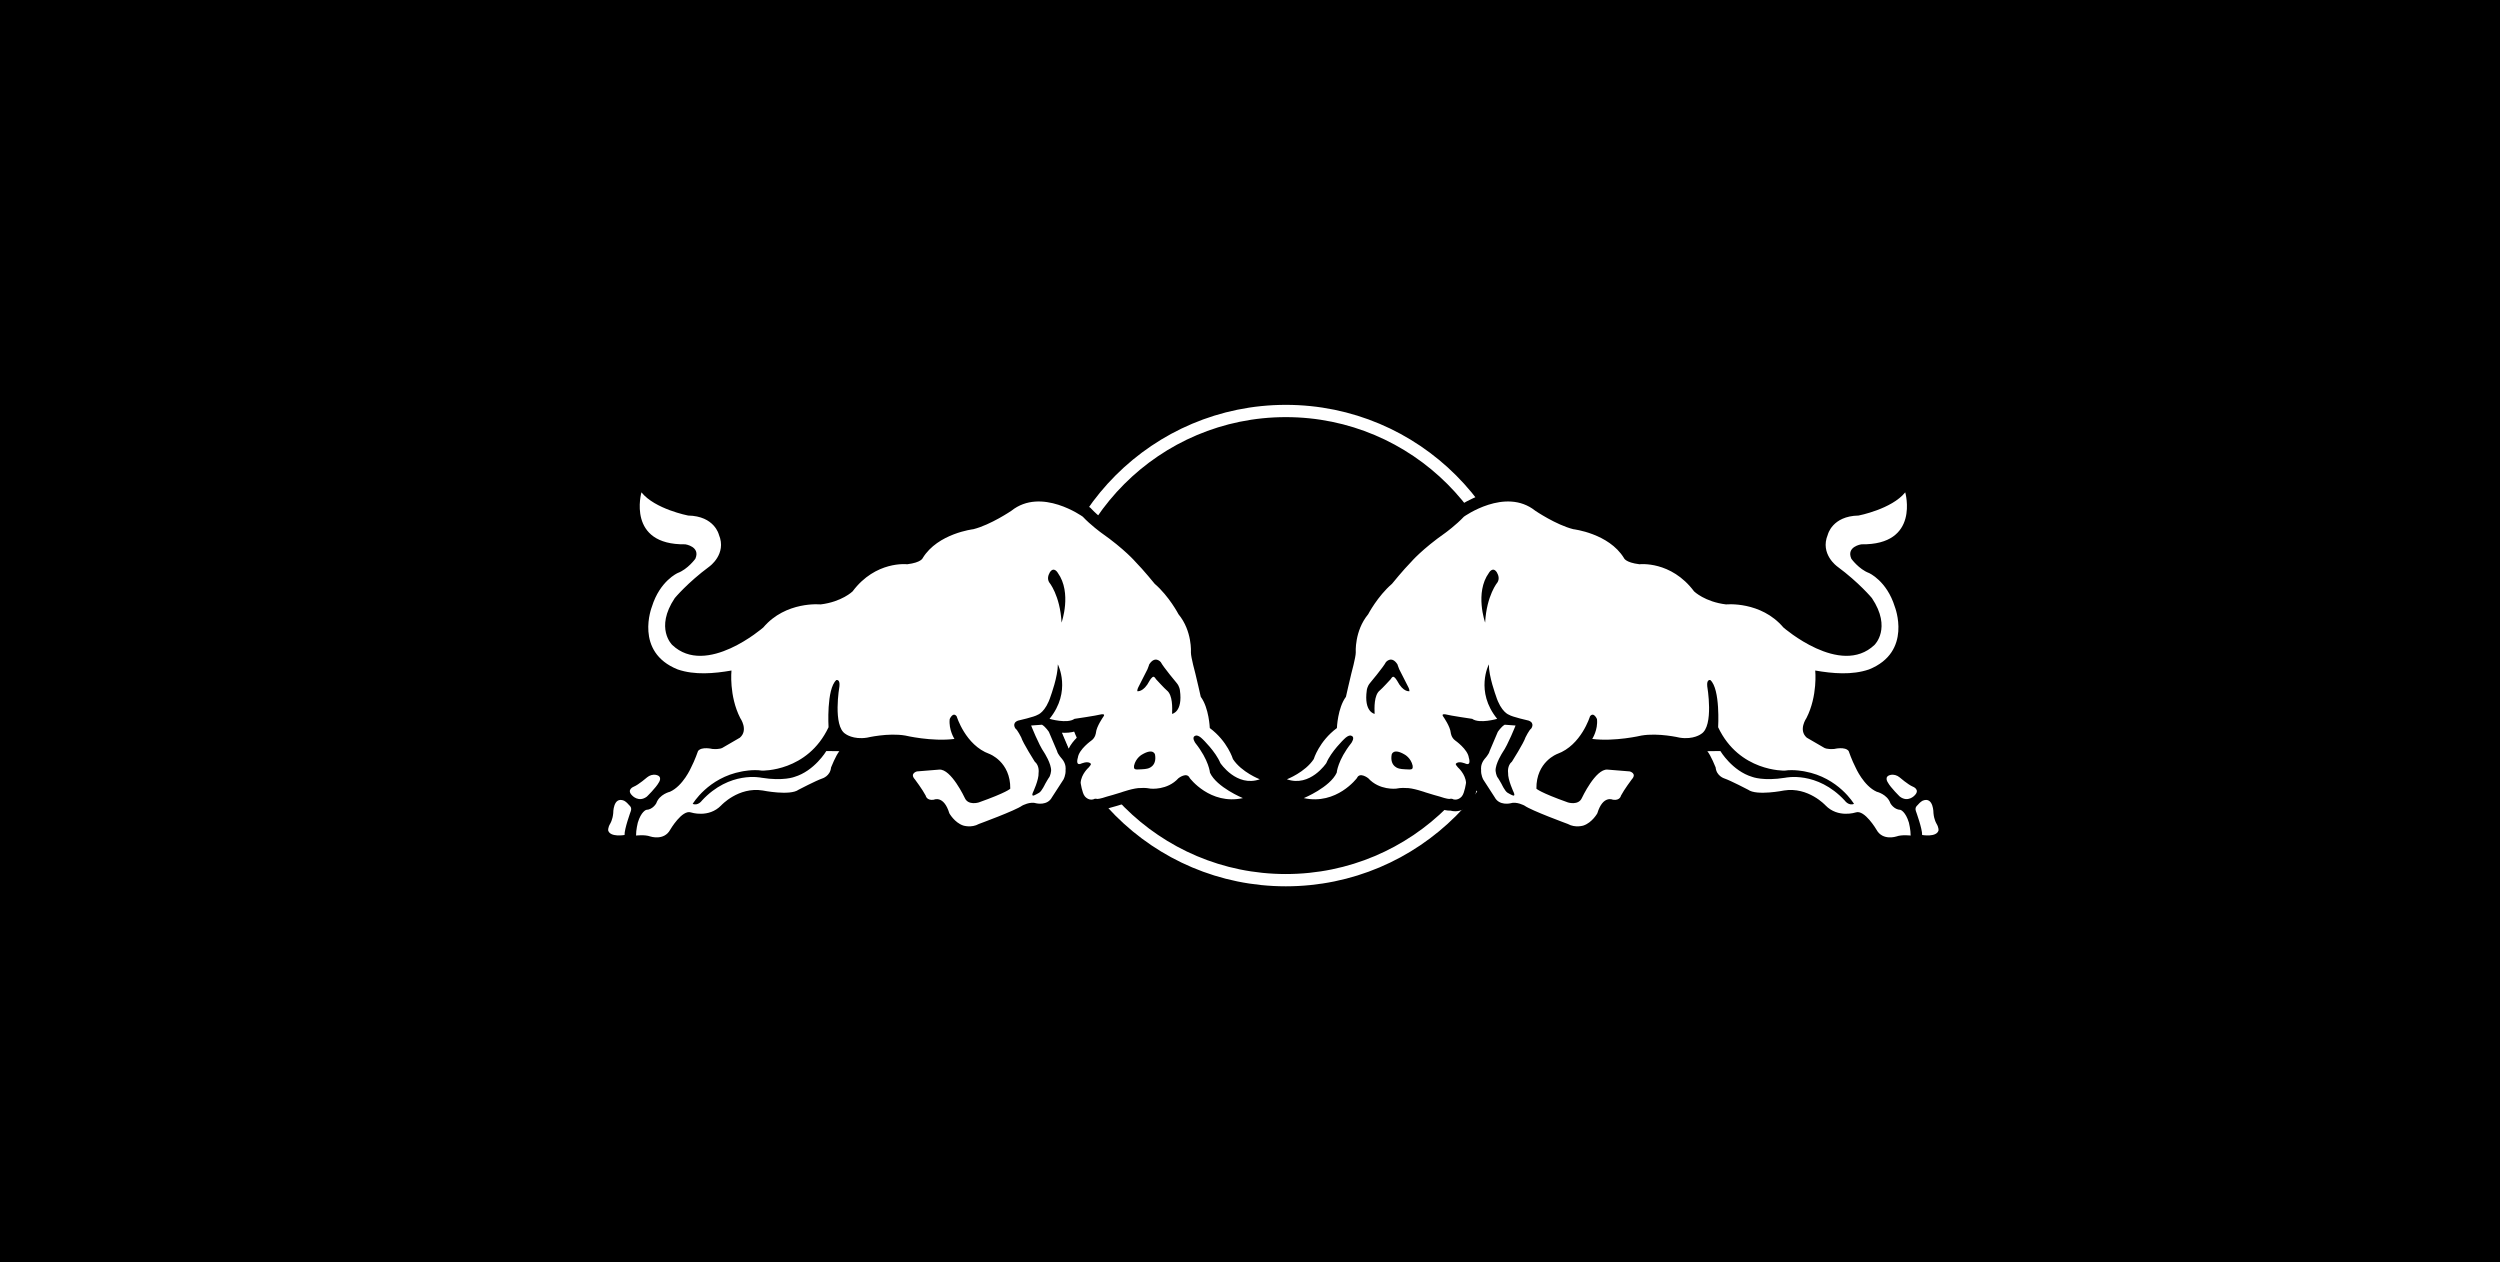
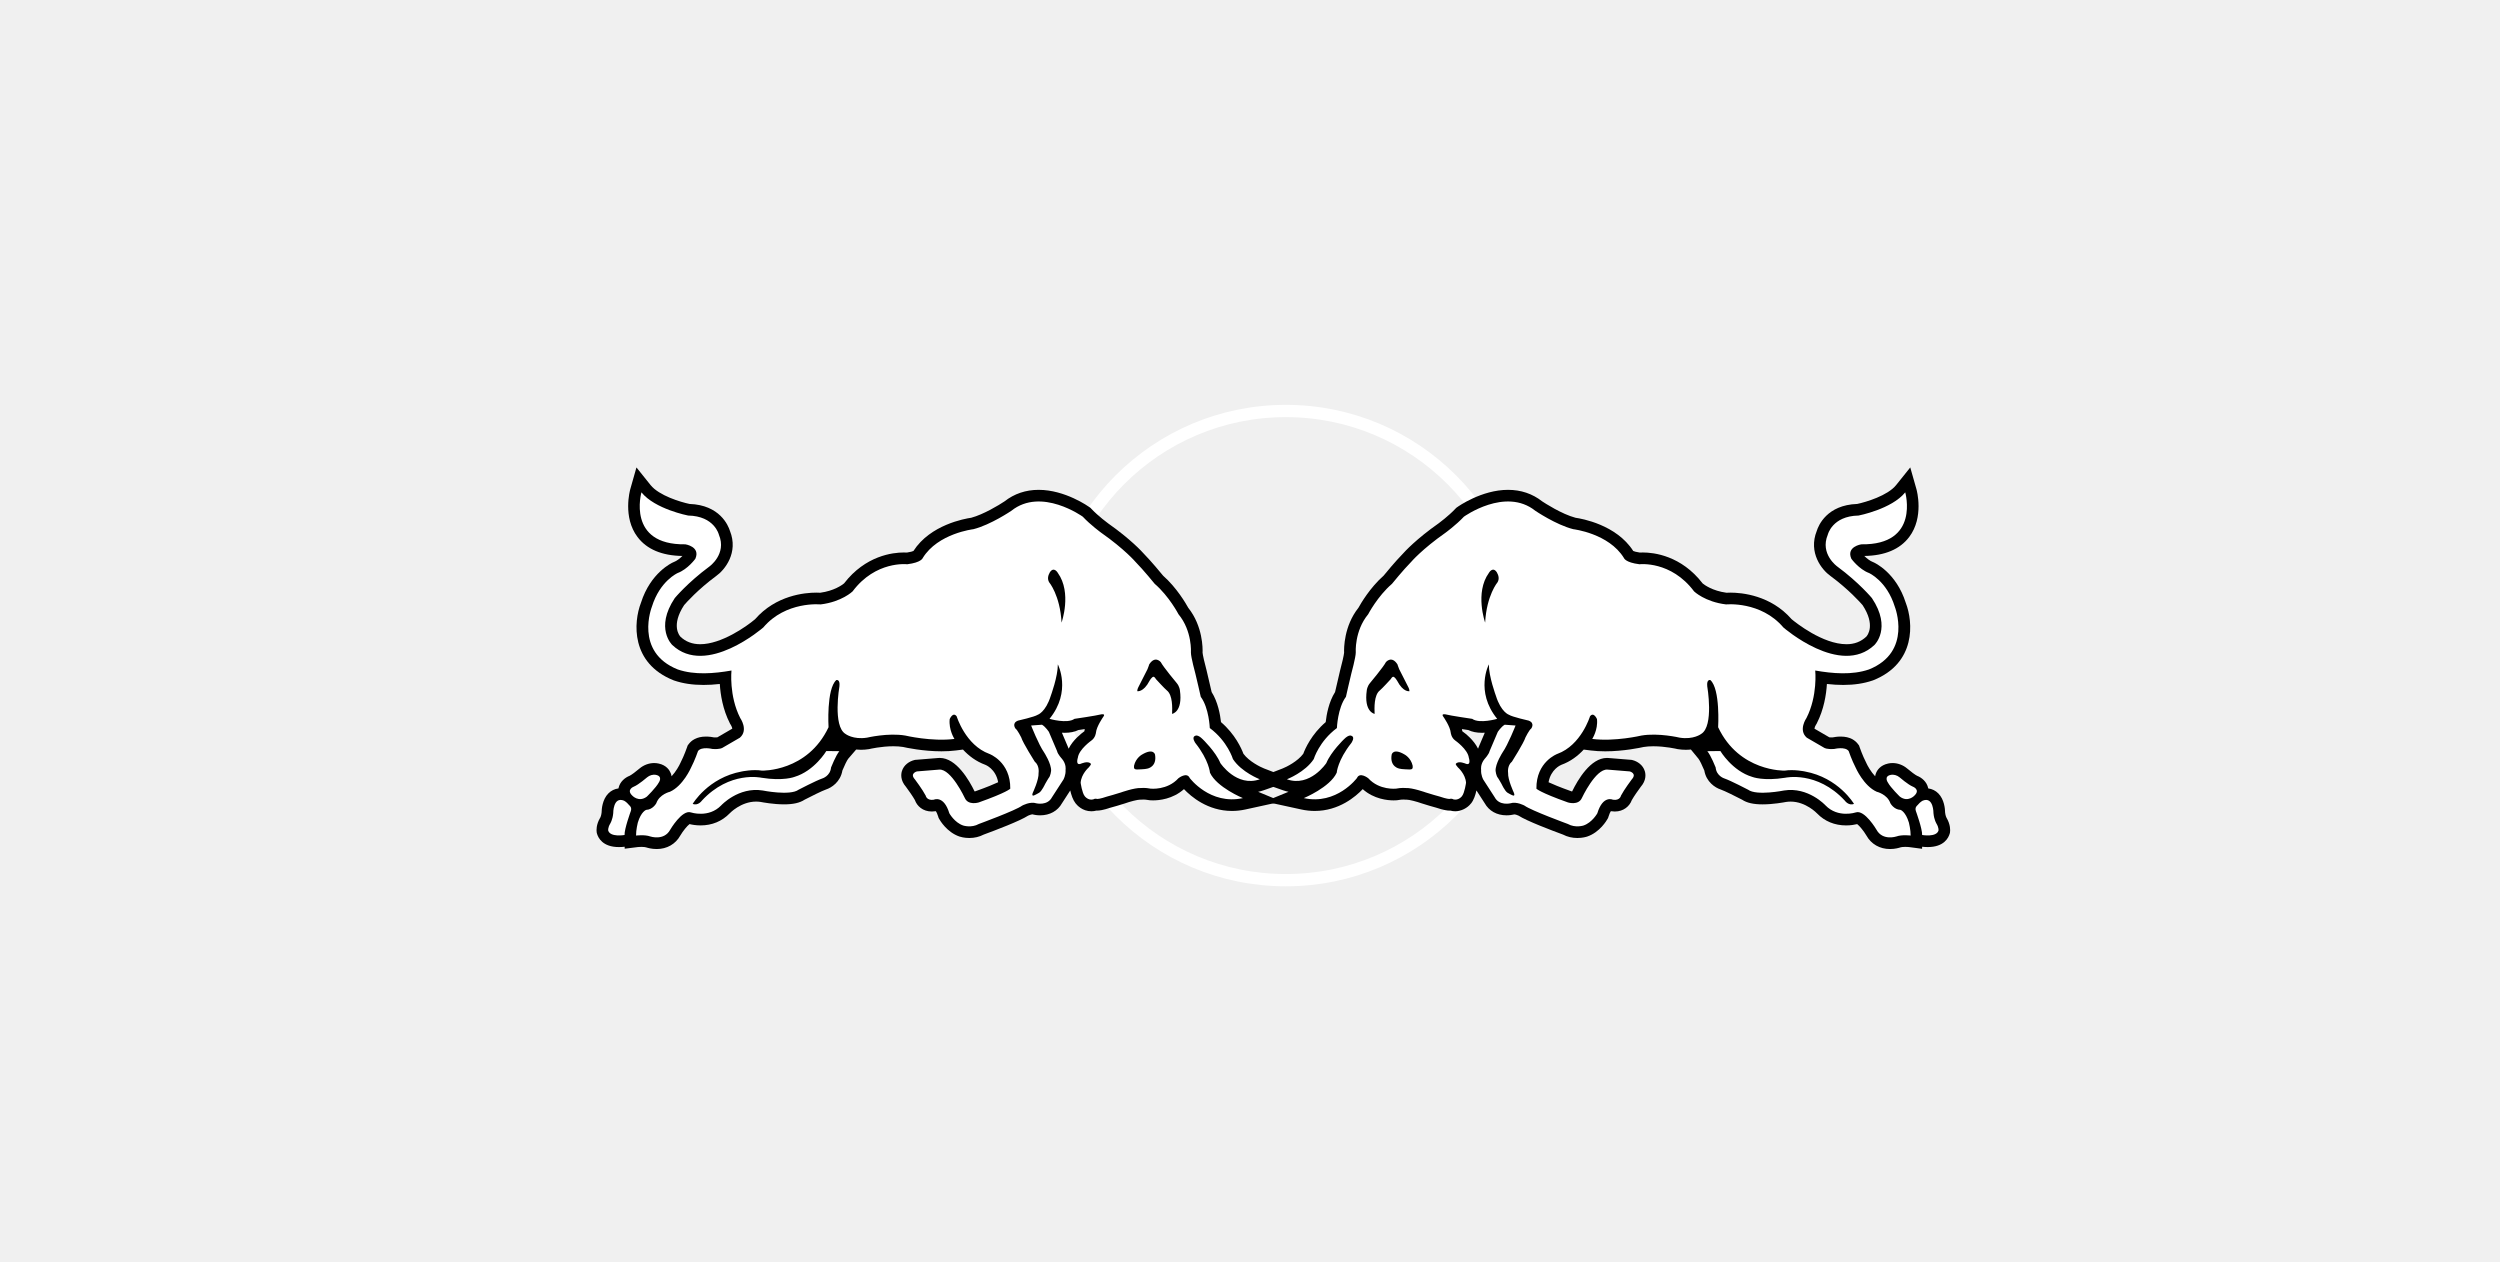
<svg xmlns="http://www.w3.org/2000/svg" width="100%" height="100%" viewBox="0 0 220 111" version="1.1" xml:space="preserve" style="fill-rule:evenodd;clip-rule:evenodd;stroke-linecap:round;stroke-linejoin:round;stroke-miterlimit:1.5;">
-   <rect x="-1635" y="-1328" width="7301.84" height="5695.95" />
  <g id="Logos">
    <circle cx="113.154" cy="56.811" r="20.644" style="fill:none;stroke:#fff;stroke-width:1.08px;" />
    <g>
      <path d="M57.786,74.715c-0.462,0 -0.822,-0.113 -0.889,-0.136c-0.081,-0.029 -0.226,-0.053 -0.444,-0.053c-0.194,0 -0.348,0.019 -0.35,0.019l-1.13,0.141l-0.004,-0.174c-0.124,0.016 -0.301,0.031 -0.502,0.031c-1.444,0 -1.832,-0.829 -1.933,-1.186l-0.018,-0.067l-0.01,-0.068c-0.019,-0.14 -0.055,-0.644 0.306,-1.255l0.026,-0.044c0.01,-0.027 0.074,-0.172 0.102,-0.412c0.004,-0.33 0.07,-1.157 0.597,-1.69c0.242,-0.246 0.552,-0.398 0.887,-0.44c0.003,-0.013 0.005,-0.025 0.008,-0.037c0.122,-0.561 0.578,-0.921 0.976,-1.075c0.155,-0.071 0.587,-0.395 0.873,-0.643c0.367,-0.307 0.831,-0.478 1.284,-0.478c0.138,0 0.275,0.016 0.406,0.046c0.684,0.148 0.955,0.595 1.054,0.849c0.035,0.09 0.059,0.18 0.074,0.27c0.381,-0.406 0.675,-0.945 0.774,-1.168l0.028,-0.059c0.302,-0.584 0.556,-1.32 0.559,-1.327l0.053,-0.155l0.098,-0.131c0.226,-0.299 0.673,-0.655 1.519,-0.655c0.296,0 0.56,0.044 0.703,0.073c0.045,0.002 0.086,0.003 0.125,0.003c0.083,0 0.138,-0.005 0.17,-0.009l1.312,-0.763c-0.004,-0.086 -0.087,-0.276 -0.134,-0.343l-0.042,-0.06l-0.033,-0.064c-0.628,-1.229 -0.832,-2.533 -0.888,-3.465c-0.513,0.058 -0.984,0.085 -1.437,0.085l-0.001,0c-0.972,0 -1.821,-0.128 -2.592,-0.393l-0.047,-0.018c-3.772,-1.506 -3.528,-5.094 -2.862,-6.817c0.842,-2.665 2.747,-3.525 2.828,-3.561l0.05,-0.02c0.284,-0.106 0.562,-0.334 0.77,-0.541c-1.804,-0.026 -3.133,-0.587 -3.951,-1.67c-1.316,-1.741 -0.664,-4.109 -0.636,-4.209l0.543,-1.911l1.242,1.55c0.745,0.931 2.653,1.498 3.426,1.662c2.664,0.093 3.406,1.889 3.558,2.369c0.771,1.923 -0.456,3.442 -1.22,3.98c-1.606,1.187 -2.621,2.333 -2.811,2.553c-1.172,1.792 -0.411,2.687 -0.32,2.784c0.462,0.437 1.036,0.658 1.736,0.658c1.847,0 4.055,-1.544 4.825,-2.198c1.837,-2.112 4.383,-2.342 5.399,-2.342c0.145,0 0.26,0.005 0.34,0.01c1.217,-0.167 1.911,-0.672 2.093,-0.821c1.89,-2.455 4.303,-2.722 5.261,-2.722c0.11,0 0.2,0.004 0.269,0.008c0.322,-0.046 0.497,-0.106 0.577,-0.14c1.483,-2.315 4.538,-2.846 5.081,-2.923c1.074,-0.287 2.447,-1.115 2.932,-1.441c0.859,-0.674 1.87,-1.016 3.008,-1.016c2.327,0 4.393,1.469 4.48,1.531l0.081,0.058l0.068,0.073c0.608,0.649 1.469,1.279 1.477,1.285c1.971,1.382 2.988,2.492 3.166,2.695c0.65,0.665 1.457,1.643 1.678,1.913c1.195,1.056 2.001,2.441 2.212,2.824c1.291,1.624 1.276,3.598 1.261,3.958c0.013,0.181 0.178,0.912 0.356,1.568c0.086,0.33 0.339,1.441 0.442,1.892c0.553,0.868 0.752,2 0.823,2.643c1.251,1.072 1.803,2.328 1.973,2.786c0.497,0.672 1.489,1.166 1.812,1.29l2.59,0.999l-2.619,0.923c-0.161,0.057 -0.325,0.102 -0.489,0.135l2.068,0.857l-3.188,0.698c-0.394,0.086 -0.792,0.13 -1.183,0.13c-2.137,0 -3.612,-1.275 -4.222,-1.921c-0.992,0.888 -2.208,0.991 -2.716,0.991c-0.21,0 -0.334,-0.016 -0.334,-0.016l-0.086,-0.014c-0.18,-0.036 -0.338,-0.043 -0.439,-0.043c-0.059,0 -0.099,0.002 -0.113,0.003l-0.073,0.007l-0.083,-0.003c-0.258,0 -0.906,0.172 -1.355,0.332c-0.314,0.111 -1.088,0.326 -1.273,0.377c-0.648,0.221 -0.992,0.255 -1.14,0.256l-0.096,0c-0.145,0.039 -0.294,0.059 -0.441,0.059c-0.792,0 -1.265,-0.535 -1.395,-0.705c-0.231,-0.294 -0.375,-0.735 -0.464,-1.126l-0.723,1.118c-0.378,0.681 -1.076,1.07 -1.923,1.07c-0.291,0 -0.509,-0.046 -0.568,-0.06l-0.047,-0.011l-0.045,-0.016c-0.12,0.003 -0.297,0.066 -0.402,0.116c-0.718,0.467 -2.9,1.295 -3.907,1.665c-0.385,0.2 -0.812,0.301 -1.269,0.301c-0.458,0 -0.799,-0.107 -0.863,-0.128c-1.112,-0.378 -1.721,-1.43 -1.787,-1.549l-0.053,-0.096l-0.031,-0.104c-0.079,-0.26 -0.156,-0.406 -0.207,-0.483l-0.026,0.004c-0.11,0.017 -0.219,0.025 -0.323,0.025c-0.808,0 -1.316,-0.489 -1.497,-1.006c-0.186,-0.332 -0.561,-0.865 -0.787,-1.167c-0.496,-0.57 -0.439,-1.102 -0.359,-1.373c0.166,-0.559 0.664,-0.871 1.075,-0.976l0.084,-0.022l2.048,-0.166c0.047,-0.004 0.089,-0.005 0.131,-0.005c1.452,0 2.584,1.962 3.061,2.947c0.026,-0.003 0.046,-0.007 0.059,-0.01c1.051,-0.374 1.666,-0.635 2.015,-0.799c-0.211,-1.184 -1.119,-1.53 -1.129,-1.533c-0.815,-0.296 -1.463,-0.795 -1.968,-1.341l-0.619,0.079c-0.393,0.05 -0.82,0.075 -1.272,0.075c-1.625,0 -3.125,-0.324 -3.382,-0.383c-0.25,-0.041 -0.537,-0.062 -0.851,-0.062c-1.072,0 -2.073,0.237 -2.083,0.239l-0.039,0.009l-0.04,0.007c-0.233,0.037 -0.466,0.055 -0.692,0.055c-0.148,0 -0.288,-0.008 -0.421,-0.022l-0.7,0.813c-0.097,0.119 -0.33,0.589 -0.51,1.028c-0.171,1.012 -0.962,1.522 -1.446,1.676c-0.362,0.129 -1.317,0.604 -1.881,0.897c-0.423,0.28 -1.002,0.411 -1.807,0.411c-0.923,0 -1.89,-0.18 -2.06,-0.213c-0.134,-0.021 -0.269,-0.031 -0.403,-0.031c-1.338,0 -2.306,1.017 -2.315,1.027c-0.683,0.706 -1.564,1.069 -2.567,1.069c-0.42,0 -0.766,-0.064 -0.974,-0.116c-0.213,0.161 -0.572,0.601 -0.81,1.003c-0.42,0.758 -1.178,1.192 -2.083,1.192Zm36.258,-8.837c0.366,-0.747 1.085,-1.315 1.383,-1.529c0.007,-0.062 0.018,-0.126 0.031,-0.19c-0.212,0.032 -0.408,0.062 -0.561,0.085c-0.328,0.161 -0.729,0.242 -1.196,0.242c-0.085,0 -0.17,-0.002 -0.253,-0.007l0.555,1.305l0.009,0.046c0.009,0.014 0.02,0.031 0.032,0.048Z" />
      <path d="M166.323,74.715c-0.905,0 -1.662,-0.434 -2.081,-1.192c-0.238,-0.401 -0.598,-0.842 -0.81,-1.002c-0.212,0.052 -0.556,0.116 -0.974,0.116c-1.003,0 -1.884,-0.362 -2.548,-1.048c-0.024,-0.026 -1.002,-1.048 -2.335,-1.048c-0.134,0 -0.269,0.011 -0.403,0.031c-0.171,0.033 -1.137,0.213 -2.059,0.213c-0.806,0 -1.384,-0.13 -1.808,-0.411c-0.564,-0.293 -1.518,-0.768 -1.879,-0.896c-0.485,-0.155 -1.277,-0.665 -1.447,-1.678c-0.18,-0.438 -0.413,-0.909 -0.511,-1.028l-0.67,-0.815c-0.142,0.016 -0.292,0.025 -0.451,0.025c-0.226,0 -0.459,-0.019 -0.692,-0.056l-0.04,-0.006l-0.039,-0.009c-0.009,-0.003 -1.02,-0.239 -2.083,-0.239c-0.314,0 -0.6,0.021 -0.851,0.062c-0.255,0.058 -1.757,0.383 -3.382,0.383c-0.451,0 -0.879,-0.025 -1.272,-0.075l-0.619,-0.079c-0.505,0.546 -1.153,1.045 -1.969,1.341c-0.094,0.038 -0.927,0.406 -1.128,1.533c0.35,0.165 0.967,0.426 2.022,0.802c0.008,0.001 0.028,0.005 0.053,0.008c0.493,-1.015 1.619,-2.948 3.06,-2.948c0.042,0 0.084,0.001 0.126,0.004l2.055,0.167l0.084,0.022c0.41,0.105 0.908,0.417 1.073,0.975c0.081,0.271 0.138,0.804 -0.358,1.373c-0.177,0.239 -0.585,0.806 -0.789,1.171c-0.189,0.527 -0.72,1.003 -1.495,1.003c-0.105,0 -0.213,-0.009 -0.323,-0.026l-0.026,-0.004c-0.052,0.077 -0.129,0.224 -0.207,0.484l-0.032,0.104l-0.053,0.095c-0.066,0.119 -0.675,1.171 -1.782,1.547c-0.069,0.024 -0.41,0.13 -0.868,0.13c-0.458,0 -0.884,-0.101 -1.269,-0.301c-1.008,-0.371 -3.194,-1.2 -3.909,-1.666c-0.098,-0.048 -0.278,-0.111 -0.396,-0.111l-0.045,0.015l-0.05,0.008c-0.06,0.014 -0.278,0.06 -0.568,0.06c-0.848,0 -1.545,-0.389 -1.923,-1.069l-0.724,-1.119c-0.09,0.399 -0.239,0.851 -0.479,1.146l-0.003,-0.003c-0.311,0.411 -0.879,0.688 -1.377,0.688c-0.147,0 -0.296,-0.02 -0.441,-0.059l-0.097,0c-0.148,-0.001 -0.491,-0.035 -1.139,-0.256c-0.185,-0.051 -0.959,-0.266 -1.269,-0.376c-0.453,-0.161 -1.102,-0.333 -1.351,-0.333l-0.082,0.004l-0.091,-0.009c-0.005,0 -0.045,-0.002 -0.103,-0.002c-0.102,0 -0.261,0.007 -0.44,0.043l-0.036,0.008l-0.051,0.006c0,0 -0.124,0.016 -0.334,0.016c-0.508,0 -1.724,-0.103 -2.715,-0.99c-0.61,0.645 -2.086,1.92 -4.223,1.92c-0.391,0 -0.789,-0.044 -1.183,-0.13l-3.207,-0.7l2.082,-0.856c-0.163,-0.033 -0.324,-0.078 -0.484,-0.134l-2.618,-0.922l2.59,-1c0.346,-0.136 1.319,-0.624 1.811,-1.29c0.17,-0.459 0.722,-1.714 1.974,-2.786c0.07,-0.644 0.269,-1.775 0.824,-2.644c0.235,-1.038 0.378,-1.653 0.437,-1.879c0.18,-0.661 0.342,-1.384 0.358,-1.588c-0.014,-0.38 -0.02,-2.337 1.262,-3.951c0.21,-0.382 1.017,-1.767 2.213,-2.823c0.22,-0.271 1.027,-1.249 1.677,-1.913c0.179,-0.203 1.197,-1.315 3.181,-2.706c-0.001,0 0.856,-0.627 1.462,-1.274l0.068,-0.073l0.081,-0.058c0.087,-0.063 2.154,-1.531 4.48,-1.531c1.137,0 2.148,0.341 3.006,1.014c0.221,0.146 1.714,1.118 2.934,1.443c0.542,0.077 3.598,0.608 5.081,2.924c0.08,0.033 0.255,0.093 0.576,0.139c0.069,-0.005 0.16,-0.008 0.27,-0.008c0.958,0 3.372,0.268 5.261,2.724c0.169,0.138 0.864,0.65 2.093,0.819c0.08,-0.005 0.196,-0.01 0.34,-0.01c1.015,0 3.558,0.23 5.396,2.338c0.372,0.309 2.736,2.202 4.829,2.202c0.695,0 1.264,-0.218 1.742,-0.665c0.112,-0.123 0.825,-1.016 -0.326,-2.777c-0.188,-0.218 -1.217,-1.375 -2.83,-2.567c-0.745,-0.525 -1.972,-2.043 -1.2,-3.967c0.151,-0.48 0.894,-2.276 3.559,-2.368c0.77,-0.164 2.68,-0.731 3.425,-1.662l1.242,-1.551l0.543,1.911c0.029,0.1 0.68,2.467 -0.635,4.209c-0.818,1.083 -2.147,1.644 -3.951,1.671c0.209,0.208 0.487,0.435 0.769,0.54l0.05,0.021c0.081,0.035 1.987,0.895 2.828,3.561c0.666,1.723 0.91,5.311 -2.862,6.817l-0.048,0.017c-0.772,0.265 -1.619,0.394 -2.592,0.394c-0.453,0 -0.924,-0.027 -1.438,-0.085c-0.055,0.931 -0.26,2.236 -0.888,3.464l-0.033,0.065l-0.042,0.06c-0.063,0.094 -0.125,0.255 -0.133,0.343l1.311,0.762c0.032,0.005 0.087,0.01 0.171,0.01c0.038,0 0.08,-0.001 0.125,-0.004c0.143,-0.029 0.407,-0.072 0.703,-0.072c0.845,0 1.292,0.356 1.518,0.655l0.098,0.131l0.053,0.155c0.003,0.007 0.256,0.742 0.559,1.326l0.016,0.03l0.013,0.032c0.098,0.221 0.392,0.76 0.774,1.166c0.014,-0.09 0.038,-0.18 0.073,-0.27c0.099,-0.254 0.37,-0.701 1.072,-0.853c0.113,-0.026 0.249,-0.042 0.387,-0.042c0.453,0 0.916,0.17 1.271,0.467c0.331,0.285 0.745,0.589 0.887,0.654c0.398,0.154 0.853,0.514 0.975,1.075c0.003,0.012 0.006,0.024 0.008,0.037c0.335,0.042 0.646,0.194 0.888,0.44c0.527,0.533 0.593,1.362 0.597,1.69c0.033,0.284 0.116,0.437 0.119,0.443c0.37,0.625 0.333,1.13 0.313,1.271l-0.009,0.066l-0.018,0.064c-0.1,0.357 -0.488,1.187 -1.934,1.187c-0.196,0 -0.37,-0.015 -0.494,-0.029l-0.003,0.181l-1.14,-0.15c0,0 -0.155,-0.019 -0.348,-0.019c-0.218,0 -0.364,0.025 -0.422,0.046c-0.089,0.031 -0.448,0.144 -0.911,0.144Zm-37.641,-10.365c0.289,0.205 1.015,0.776 1.383,1.528c0.013,-0.017 0.023,-0.033 0.031,-0.047l0.009,-0.045l0.556,-1.307c-0.083,0.005 -0.168,0.007 -0.252,0.007c-0.467,0 -0.868,-0.081 -1.197,-0.242c-0.153,-0.023 -0.348,-0.053 -0.56,-0.085c0.013,0.064 0.023,0.128 0.03,0.191Z" />
      <path d="M92.319,51.23c-0.16,-0.288 -0.094,-0.583 0.067,-0.864c0.364,-0.558 0.704,0.051 0.704,0.051c1.255,1.75 0.328,4.371 0.328,4.371c-0.129,-2.412 -1.099,-3.558 -1.099,-3.558Zm10.825,11.592c0.019,-0.515 0.062,-1.657 -0.461,-2.065c-0.193,-0.153 -0.955,-0.988 -0.955,-0.988c-0.116,-0.203 -0.205,-0.215 -0.205,-0.215c-0.157,-0.015 -0.36,0.35 -0.36,0.35c-0.543,1.048 -1.085,0.92 -1.085,0.92c-0.004,-0.191 0.124,-0.404 0.124,-0.404c0.148,-0.281 0.778,-1.532 0.778,-1.532c0.079,-0.182 0.152,-0.424 0.152,-0.424c0.525,-0.812 1.018,-0.194 1.018,-0.194c0.221,0.431 1.396,1.833 1.396,1.833c0.261,0.31 0.286,0.643 0.286,0.643c0.272,1.921 -0.688,2.076 -0.688,2.076Zm-3.097,4.893c-0.223,-0.006 -0.28,-0.088 -0.252,-0.333c0.15,-0.683 0.696,-0.977 0.696,-0.977c1.027,-0.613 1.152,0.001 1.152,0.001c0.188,1.095 -0.679,1.233 -0.679,1.233c-0.172,0.06 -0.917,0.076 -0.917,0.076Zm-44.643,3.179c0,0 0.224,0.165 0.104,0.492c0,0 -0.573,1.567 -0.546,2.093c0,0 -1.266,0.226 -1.442,-0.399c0,0 -0.034,-0.242 0.173,-0.592c0,0 0.215,-0.326 0.271,-0.923c0,0 -0.019,-1.503 0.954,-1.105c0.193,0.109 0.345,0.266 0.486,0.434Zm1.546,-2.492c0.208,-0.175 0.515,-0.273 0.787,-0.21c0.614,0.132 0.242,0.663 0.242,0.663c-0.248,0.465 -1.059,1.25 -1.059,1.25c-0.722,0.539 -1.293,-0.104 -1.293,-0.104c-0.534,-0.526 0.161,-0.781 0.161,-0.781c0.405,-0.165 1.162,-0.818 1.162,-0.818Zm7.42,-9.396c0,0 -0.23,2.223 0.771,4.182c0,0 0.742,1.052 -0.029,1.727l-1.534,0.891c0,0 -0.206,0.154 -0.89,0.102c0,0 -0.946,-0.234 -1.261,0.183c0,0 -0.275,0.804 -0.618,1.465c0,0 -0.699,1.605 -1.854,2.119c0,0 -0.921,0.211 -1.201,1.01c0,0 -0.297,0.561 -0.892,0.585c0,0 -0.444,0.141 -0.737,1.129c0,0 -0.161,0.64 -0.152,1.13c0,0 0.757,-0.099 1.25,0.079c0,0 1.212,0.407 1.755,-0.591c0,-0.001 1.047,-1.794 1.823,-1.524c0,0 1.56,0.522 2.662,-0.617c0,0 1.514,-1.654 3.652,-1.313c0,0 2.408,0.488 3.16,-0.068c0,0 1.519,-0.794 2.089,-0.991c0,0 0.697,-0.205 0.769,-0.968c0,0 0.424,-1.074 0.732,-1.432l-1.149,-0.013c0,0 -1.041,1.75 -2.808,2.277c0,0 -0.967,0.386 -2.907,0.072c0,0 -2.786,-0.63 -5.233,2.012c0,0 -0.334,0.483 -0.811,0.29c0,0 1.352,-2.306 4.321,-2.852c0,0 0.971,-0.206 1.782,-0.075c0,0 3.998,0.117 5.852,-3.819c0,0 -0.201,-3.356 0.684,-4.151c0,0 0.343,-0.104 0.274,0.545c0,0 -0.608,3.516 0.535,4.196c0,0 0.663,0.521 1.89,0.328c0,0 1.86,-0.444 3.372,-0.185c0,0 2.326,0.552 4.324,0.297c0,0 -0.519,-0.795 -0.418,-1.745c0,0 0.286,-0.68 0.615,-0.242c0,0 0.769,2.54 2.87,3.302c0,0 1.876,0.684 1.846,3.064c0,0 -0.287,0.326 -2.776,1.21c0,0 -0.93,0.294 -1.23,-0.401c0,0 -1.199,-2.568 -2.244,-2.489l-1.962,0.159c0,0 -0.669,0.171 -0.176,0.707c0,0 0.672,0.894 0.946,1.426c0,0 0.08,0.456 0.711,0.359c0.001,0 0.876,-0.433 1.37,1.195c0,0 0.451,0.814 1.216,1.074c0,0 0.715,0.239 1.386,-0.138c0,0 3.239,-1.189 3.803,-1.61c0,0 0.7,-0.392 1.256,-0.204c0,0 0.971,0.232 1.371,-0.535l1.005,-1.553c0,0 0.22,-0.382 0.19,-0.863c0,0 0.09,-0.476 -0.311,-0.96c0,0 -0.38,-0.401 -0.439,-0.691l-0.716,-1.682c0,0 -0.29,-0.449 -0.608,-0.634l-0.956,0.07c0,0 0.658,1.68 1.139,2.364c0,0 0.651,0.997 0.618,1.63c0,0 -0.043,0.444 -0.218,0.63c0,0 -0.22,0.352 -0.309,0.524c0,0 -0.29,0.628 -0.525,0.768c0,0 -0.406,0.24 -0.505,0.25c0,0 -0.177,0.048 -0.045,-0.268c0,0 0.535,-1.127 0.5,-1.729c0,0 0.103,-0.628 -0.341,-0.995c0,0 -1.041,-1.643 -1.19,-2.134c0,0 -0.327,-0.657 -0.501,-0.77c0,0 -0.363,-0.478 0.223,-0.701c0,0 1.463,-0.33 1.725,-0.51c0,0 0.702,-0.213 1.159,-1.678c0,0 0.629,-1.707 0.62,-2.761c0,0 1.233,2.376 -0.733,4.793c0,0 1.556,0.458 2.199,0c0,0 1.938,-0.283 2.312,-0.387c0,0 0.487,-0.118 0.208,0.228c0,0 -0.583,0.832 -0.633,1.376c0,0 -0.038,0.433 -0.393,0.687c0,0 -1.102,0.772 -1.198,1.511c0,0 -0.236,0.711 0.25,0.541c0,0 0.66,-0.306 0.893,0.002c0,0 0.068,0.032 -0.186,0.318c0,0 -0.662,0.575 -0.712,1.348c0,0 0.123,0.892 0.357,1.178c0,0 0.297,0.413 0.768,0.282c0,0 0.125,-0.101 0.351,-0.033c0,0 0.233,-0.001 0.841,-0.211c0,0 0.922,-0.253 1.23,-0.362c0,0 1.174,-0.42 1.753,-0.39c0,0 0.377,-0.042 0.857,0.054c0,0 1.468,0.167 2.446,-0.914c0,0 0.745,-0.591 0.998,-0.017c0,0 1.786,2.396 4.677,1.765c0,0 -2.301,-0.947 -2.897,-2.235c0,0 -0.08,-1.094 -1.285,-2.612c0,0 -0.368,-0.505 -0.013,-0.636c0,0 0.205,-0.153 0.654,0.297c0.001,0 1.145,1.098 1.558,2.103c0,0 1.422,2.148 3.471,1.426c0,0 -1.608,-0.62 -2.364,-1.777c0,0 -0.467,-1.566 -2.038,-2.732c0,0 -0.062,-1.76 -0.794,-2.749c0,0 -0.373,-1.653 -0.474,-2.04c0,0 -0.396,-1.452 -0.392,-1.852c0,0 0.13,-1.897 -1.093,-3.373c0,0 -0.819,-1.579 -2.095,-2.679c0,0 -0.97,-1.198 -1.69,-1.931c0,0 -0.949,-1.113 -3.017,-2.563c0,0 -0.937,-0.681 -1.622,-1.413c0,0 -3.648,-2.626 -6.284,-0.52c0,0 -1.82,1.238 -3.341,1.621c0,0 -3.124,0.364 -4.455,2.532c0,0 -0.114,0.401 -1.373,0.554c0,0 -2.766,-0.334 -4.802,2.386c0,0 -0.946,0.923 -2.819,1.148c0,0 -3.054,-0.313 -5.042,2.029c0,0 -5.018,4.377 -8.01,1.539c0,0 -1.551,-1.468 0.222,-4.125c0,0 1.124,-1.357 3.041,-2.774c0,0 1.556,-1.096 0.843,-2.801c0,0 -0.377,-1.646 -2.708,-1.689c0,0 -2.926,-0.566 -4.109,-2.043c0,0 -1.322,4.653 3.864,4.575c0,0 1.351,0.2 0.879,1.272c0,0 -0.662,0.918 -1.551,1.252c0,0 -1.565,0.684 -2.271,2.962c0,0 -1.58,3.987 2.274,5.526c1.488,0.511 3.201,0.36 4.728,0.094Z" style="fill:#fff;" />
      <path d="M131.79,51.23c0.16,-0.288 0.094,-0.583 -0.067,-0.864c-0.364,-0.558 -0.702,0.051 -0.702,0.051c-1.257,1.75 -0.329,4.371 -0.329,4.371c0.128,-2.412 1.098,-3.558 1.098,-3.558Zm-10.824,11.592c-0.019,-0.515 -0.064,-1.657 0.46,-2.065c0.193,-0.153 0.955,-0.988 0.955,-0.988c0.117,-0.203 0.205,-0.215 0.205,-0.215c0.157,-0.015 0.361,0.35 0.361,0.35c0.542,1.048 1.085,0.92 1.085,0.92c0.004,-0.191 -0.125,-0.404 -0.125,-0.404c-0.148,-0.281 -0.778,-1.532 -0.778,-1.532c-0.08,-0.182 -0.153,-0.424 -0.153,-0.424c-0.524,-0.812 -1.017,-0.194 -1.017,-0.194c-0.22,0.431 -1.395,1.833 -1.395,1.833c-0.262,0.31 -0.287,0.643 -0.287,0.643c-0.271,1.921 0.689,2.076 0.689,2.076Zm3.096,4.893c0.224,-0.006 0.281,-0.088 0.252,-0.333c-0.15,-0.683 -0.696,-0.977 -0.696,-0.977c-1.027,-0.613 -1.152,0.001 -1.152,0.001c-0.187,1.095 0.679,1.233 0.679,1.233c0.173,0.06 0.917,0.076 0.917,0.076Zm44.643,3.179c0,0 -0.222,0.165 -0.103,0.492c0,0 0.571,1.567 0.545,2.093c0,0 1.267,0.226 1.442,-0.399c0,0 0.035,-0.242 -0.173,-0.592c0,0 -0.214,-0.326 -0.27,-0.923c0,0 0.019,-1.503 -0.954,-1.105c-0.193,0.109 -0.346,0.266 -0.487,0.434Zm-1.546,-2.492c-0.209,-0.175 -0.515,-0.273 -0.786,-0.21c-0.615,0.132 -0.243,0.663 -0.243,0.663c0.249,0.465 1.06,1.25 1.06,1.25c0.722,0.539 1.292,-0.104 1.292,-0.104c0.534,-0.526 -0.162,-0.781 -0.162,-0.781c-0.403,-0.165 -1.161,-0.818 -1.161,-0.818Zm-7.419,-9.396c0,0 0.229,2.223 -0.772,4.182c0,0 -0.743,1.052 0.028,1.727l1.535,0.891c0,0 0.206,0.154 0.891,0.102c0,0 0.945,-0.234 1.26,0.183c0,0 0.275,0.804 0.618,1.465c0,0 0.699,1.605 1.854,2.119c0.001,0 0.922,0.211 1.2,1.01c0,0 0.298,0.561 0.892,0.585c0,0 0.445,0.141 0.739,1.129c0,0 0.159,0.64 0.152,1.13c0,0 -0.757,-0.099 -1.251,0.079c0,0 -1.212,0.407 -1.754,-0.591c0,-0.001 -1.048,-1.794 -1.824,-1.524c0,0 -1.56,0.522 -2.662,-0.617c0,0 -1.515,-1.654 -3.653,-1.313c0,0 -2.408,0.488 -3.159,-0.068c0,0 -1.518,-0.794 -2.088,-0.991c0,0 -0.698,-0.205 -0.769,-0.968c0,0 -0.424,-1.074 -0.733,-1.432l1.149,-0.013c0,0 1.04,1.75 2.808,2.277c0,0 0.967,0.386 2.906,0.072c0,0 2.786,-0.63 5.233,2.012c0,0 0.335,0.483 0.811,0.29c0,0 -1.351,-2.306 -4.32,-2.852c0,0 -0.972,-0.206 -1.782,-0.075c0,0 -3.999,0.117 -5.853,-3.819c0,0 0.202,-3.356 -0.684,-4.151c0,0 -0.341,-0.104 -0.275,0.545c0,0 0.609,3.516 -0.534,4.196c0,0 -0.664,0.521 -1.89,0.328c0,0 -1.861,-0.444 -3.372,-0.185c0,0 -2.326,0.552 -4.324,0.297c0,0 0.519,-0.795 0.417,-1.745c0,0 -0.286,-0.68 -0.615,-0.242c0,0 -0.769,2.54 -2.869,3.302c0,0 -1.877,0.684 -1.846,3.064c0,0 0.288,0.326 2.776,1.21c0,0 0.93,0.294 1.23,-0.401c0,0 1.199,-2.568 2.244,-2.489l1.962,0.159c0,0 0.668,0.171 0.176,0.707c0,0 -0.671,0.894 -0.947,1.426c0,0 -0.079,0.456 -0.711,0.359c0,0 -0.875,-0.433 -1.369,1.195c0,0 -0.451,0.814 -1.216,1.074c0,0 -0.715,0.239 -1.386,-0.138c0,0 -3.239,-1.189 -3.802,-1.61c0,0 -0.701,-0.392 -1.256,-0.204c0,0 -0.972,0.232 -1.372,-0.535l-1.004,-1.553c0,0 -0.222,-0.382 -0.191,-0.863c0.001,0 -0.091,-0.476 0.311,-0.96c0,0 0.38,-0.401 0.439,-0.691l0.716,-1.682c0,0 0.291,-0.449 0.609,-0.634l0.956,0.07c0,0 -0.659,1.68 -1.14,2.364c0,0 -0.651,0.997 -0.618,1.63c0,0 0.044,0.444 0.218,0.63c0,0 0.221,0.352 0.31,0.524c0,0 0.289,0.628 0.524,0.768c0,0 0.406,0.24 0.505,0.25c0,0 0.178,0.048 0.045,-0.268c0,0 -0.534,-1.127 -0.5,-1.729c0,0 -0.103,-0.628 0.341,-0.995c0,0 1.041,-1.643 1.191,-2.134c0,0 0.325,-0.657 0.5,-0.77c0,0 0.364,-0.478 -0.223,-0.701c0,0 -1.463,-0.33 -1.725,-0.51c0,0 -0.702,-0.213 -1.159,-1.678c0,0 -0.629,-1.707 -0.62,-2.761c0,0 -1.233,2.376 0.734,4.793c0,0 -1.556,0.458 -2.2,0c0,0 -1.937,-0.283 -2.312,-0.387c0,0 -0.486,-0.118 -0.208,0.228c0,0 0.583,0.832 0.633,1.376c0,0 0.038,0.433 0.393,0.687c0,0 1.102,0.772 1.198,1.511c0,0 0.237,0.711 -0.251,0.541c0,0 -0.659,-0.306 -0.892,0.002c0,0 -0.068,0.032 0.187,0.318c0,0 0.662,0.575 0.711,1.348c0,0 -0.123,0.892 -0.356,1.178c0,0 -0.298,0.413 -0.769,0.282c0,0 -0.124,-0.101 -0.351,-0.033c0,0 -0.232,-0.001 -0.841,-0.211c0,0 -0.922,-0.253 -1.229,-0.362c0,0 -1.174,-0.42 -1.754,-0.39c0,0 -0.377,-0.042 -0.857,0.054c0,0 -1.468,0.167 -2.447,-0.914c0.001,0 -0.744,-0.591 -0.996,-0.017c0,0 -1.786,2.396 -4.678,1.765c0,0 2.302,-0.947 2.898,-2.235c0,0 0.08,-1.094 1.284,-2.612c0,0 0.368,-0.505 0.013,-0.636c0,0 -0.205,-0.153 -0.654,0.297c0,0 -1.144,1.098 -1.557,2.103c0,0 -1.423,2.148 -3.471,1.426c0,0 1.608,-0.62 2.364,-1.777c0,0 0.466,-1.566 2.038,-2.732c0,0 0.061,-1.76 0.794,-2.749c0,0 0.373,-1.653 0.473,-2.04c0,0 0.395,-1.452 0.392,-1.852c0,0 -0.13,-1.897 1.092,-3.373c0,0 0.82,-1.579 2.097,-2.679c0,0 0.969,-1.198 1.689,-1.931c0,0 0.949,-1.113 3.018,-2.563c0,0 0.936,-0.681 1.621,-1.413c0,0 3.648,-2.626 6.284,-0.52c0,0 1.82,1.238 3.341,1.621c0,0 3.123,0.364 4.455,2.532c0,0 0.114,0.401 1.373,0.554c0,0 2.765,-0.334 4.802,2.386c0,0 0.946,0.923 2.819,1.148c0,0 3.054,-0.313 5.042,2.029c0,0 5.018,4.377 8.011,1.539c0,0 1.55,-1.468 -0.223,-4.125c0,0 -1.123,-1.357 -3.041,-2.774c0,0 -1.556,-1.096 -0.843,-2.801c0,0 0.377,-1.646 2.709,-1.689c0,0 2.925,-0.566 4.108,-2.043c0,0 1.322,4.653 -3.864,4.575c0,0 -1.35,0.2 -0.878,1.272c0,0 0.662,0.918 1.551,1.252c0,0 1.565,0.684 2.271,2.962c0,0 1.58,3.987 -2.275,5.526c-1.487,0.511 -3.2,0.36 -4.726,0.094Z" style="fill:#fff;" />
    </g>
  </g>
</svg>
